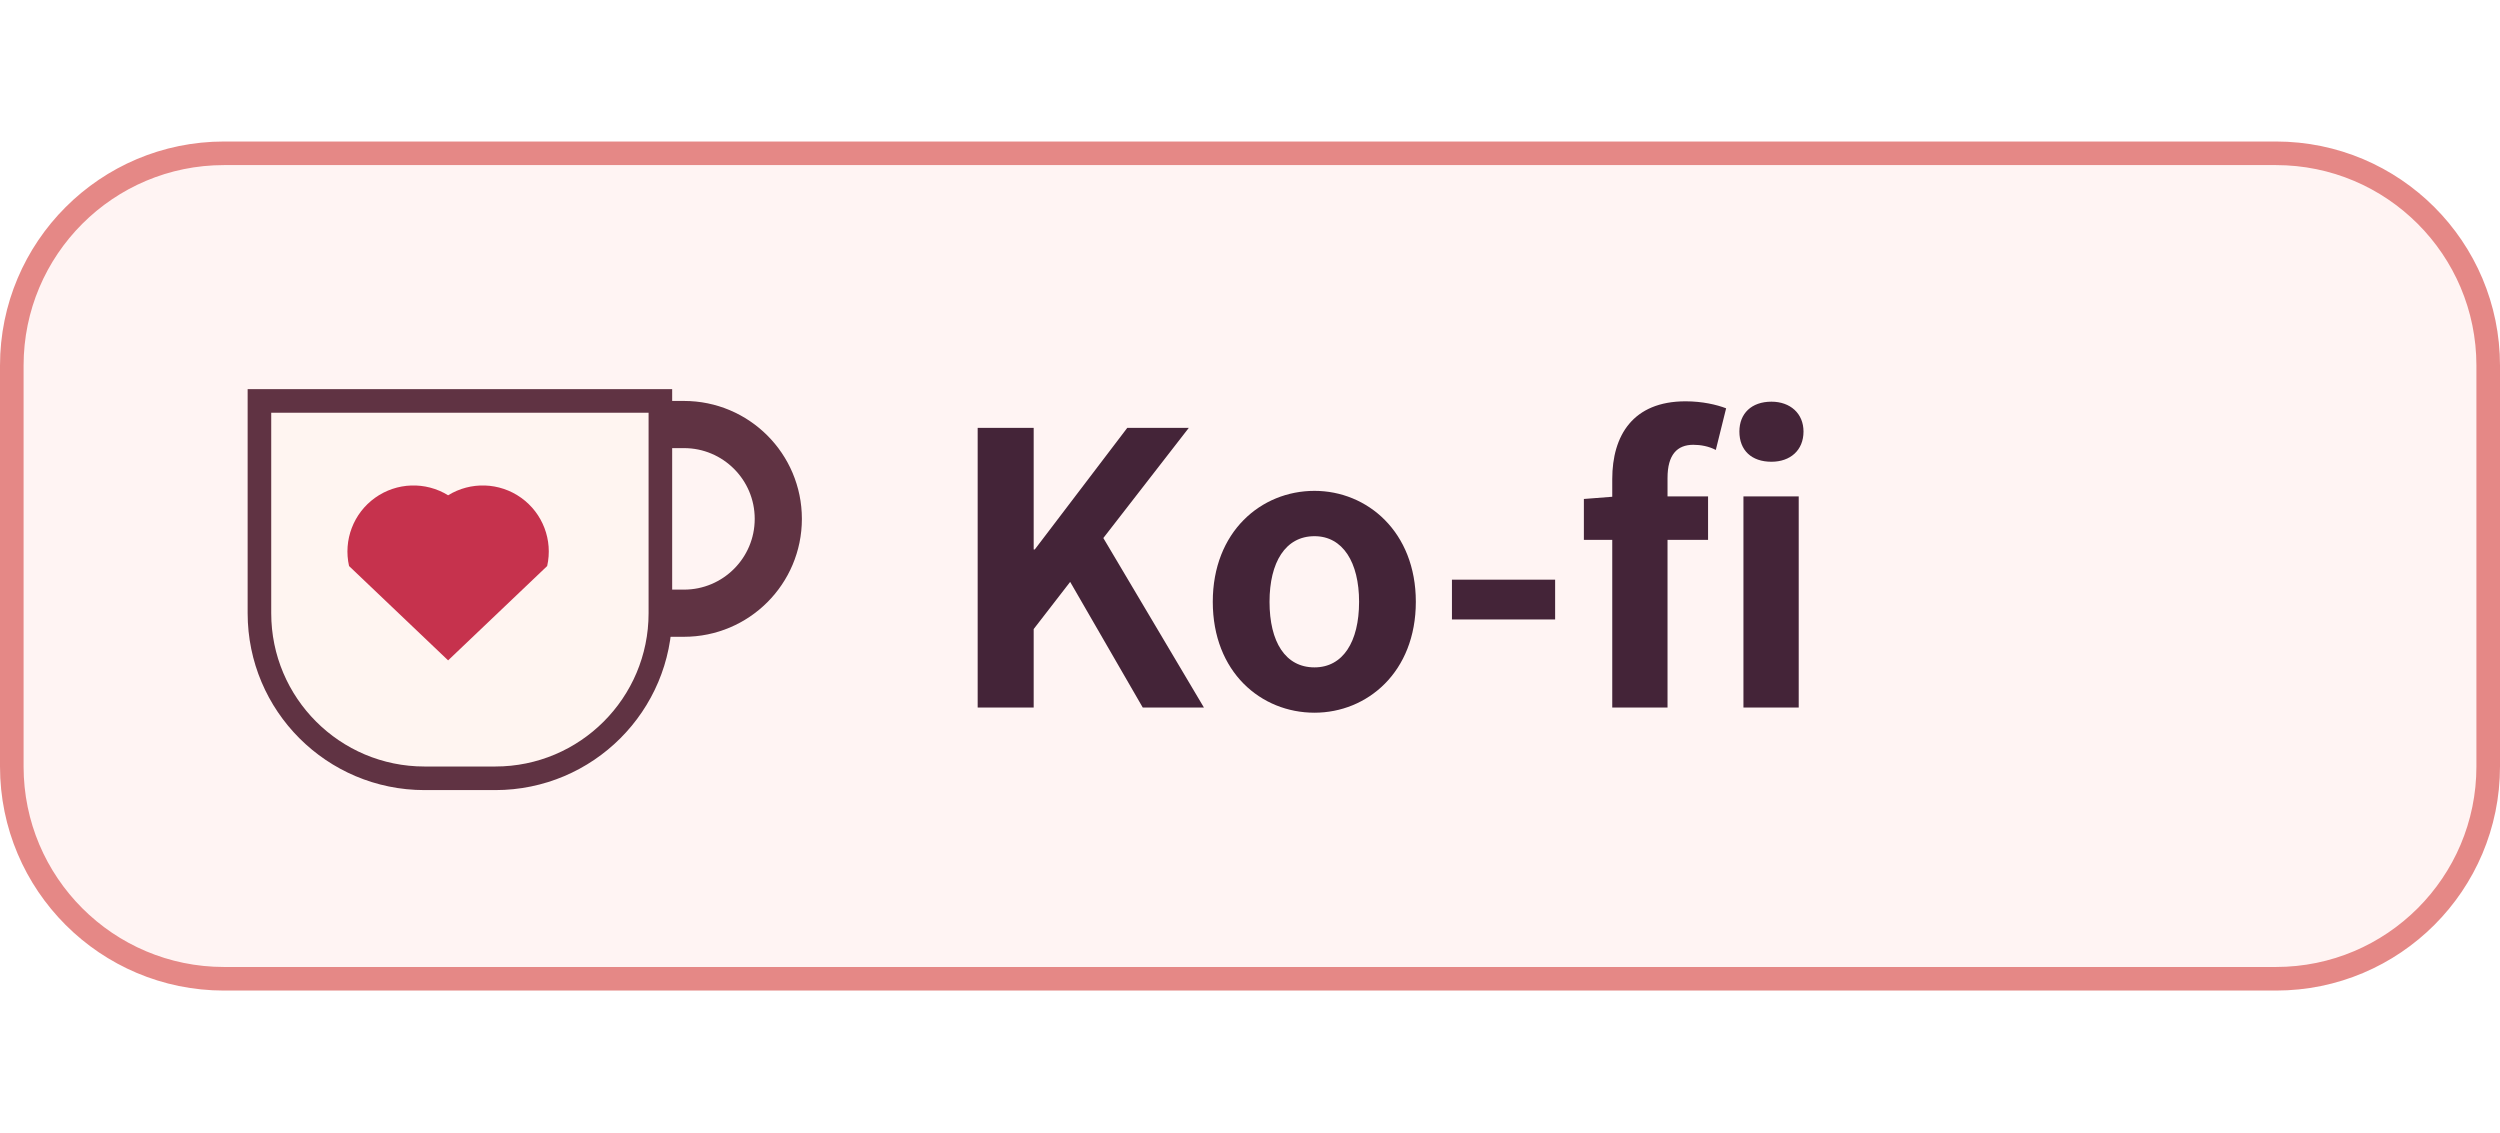
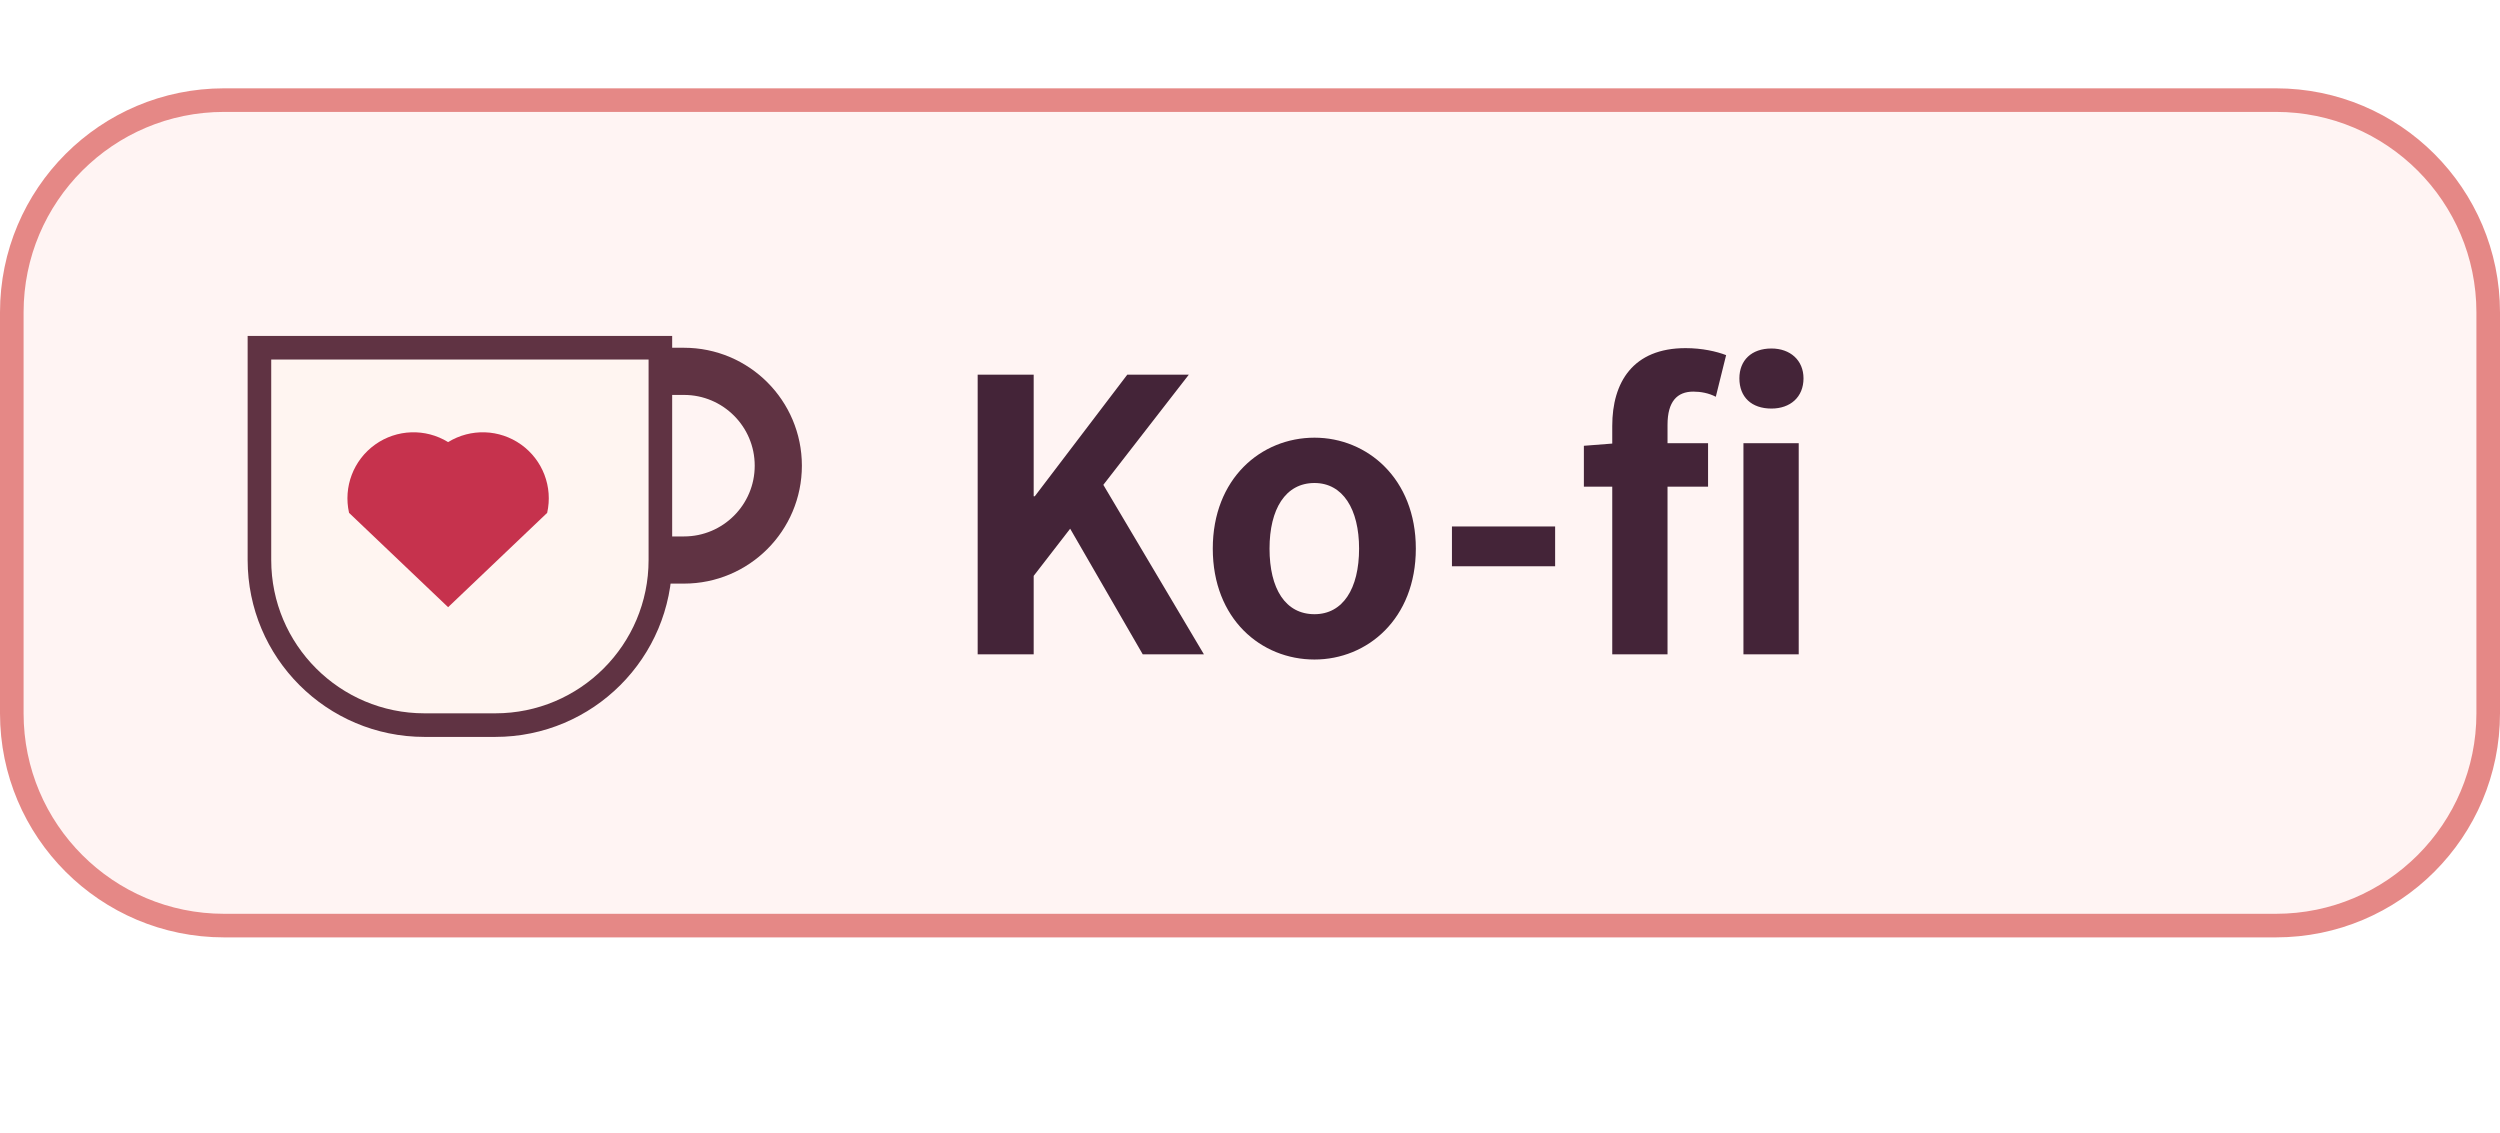
- <svg xmlns="http://www.w3.org/2000/svg" width="106" height="48" viewBox="0 -6 106 48" role="img" aria-labelledby="title">
+ <svg xmlns="http://www.w3.org/2000/svg" width="106" height="48" viewBox="0 -3.745 106 48" role="img" aria-labelledby="title">
  <rect x=".5" y=".5" width="105" height="35" rx="9" fill="#FFB7B0" fill-opacity=".16" stroke="#E58886" />
  <g transform="translate(10 7)">
    <path fill="none" stroke="#603343" stroke-width="2" d="M17 5h2a4 4 0 0 1 0 8h-3" />
    <path fill="#FFF5F1" stroke="#603343" stroke-width="1" d="M1 4h17v9a7 7 0 0 1-7 7H8a7 7 0 0 1-7-7z" />
    <path fill="#c6324d" d="M9 15 4.8 11a2.8 2.8 0 0 1 4.2-3 2.8 2.8 0 0 1 4.2 3z" />
  </g>
  <g font-family="Segoe UI, Microsoft YaHei, Noto Sans CJK SC, Arial, sans-serif" fill="#442438">
    <text x="40" y="24" font-size="16" font-weight="600">Ko-fi</text>
  </g>
</svg>
